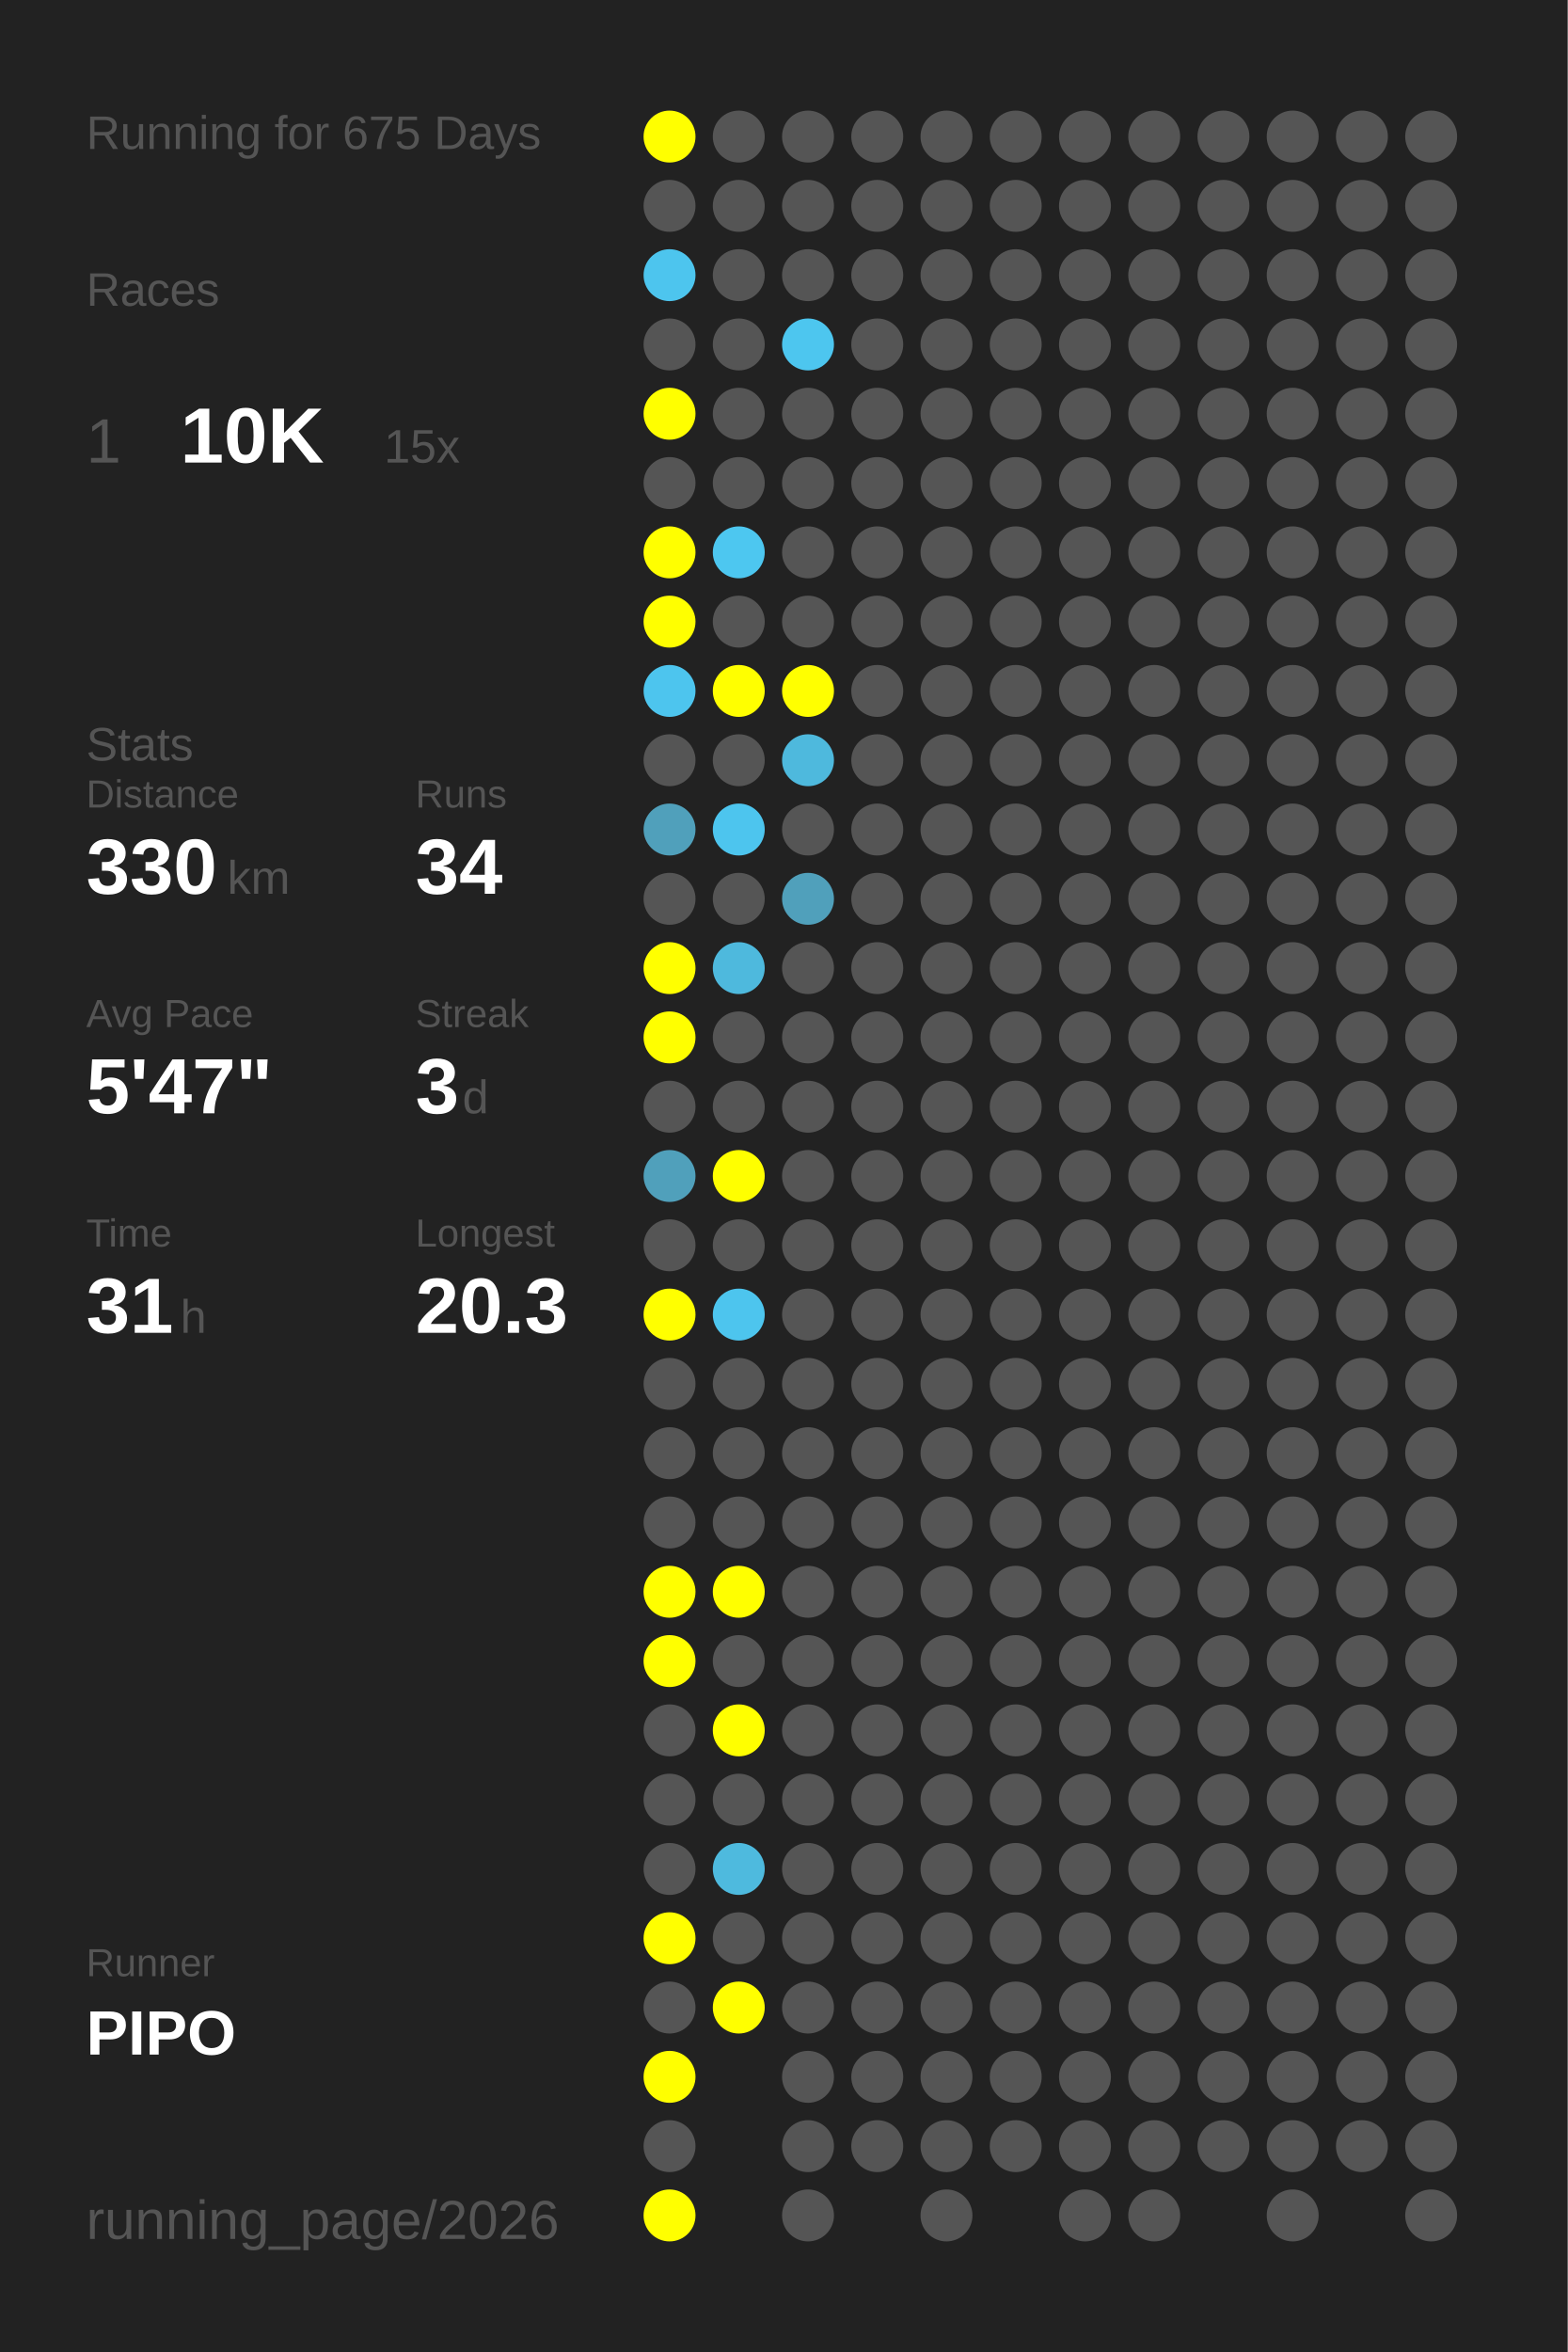
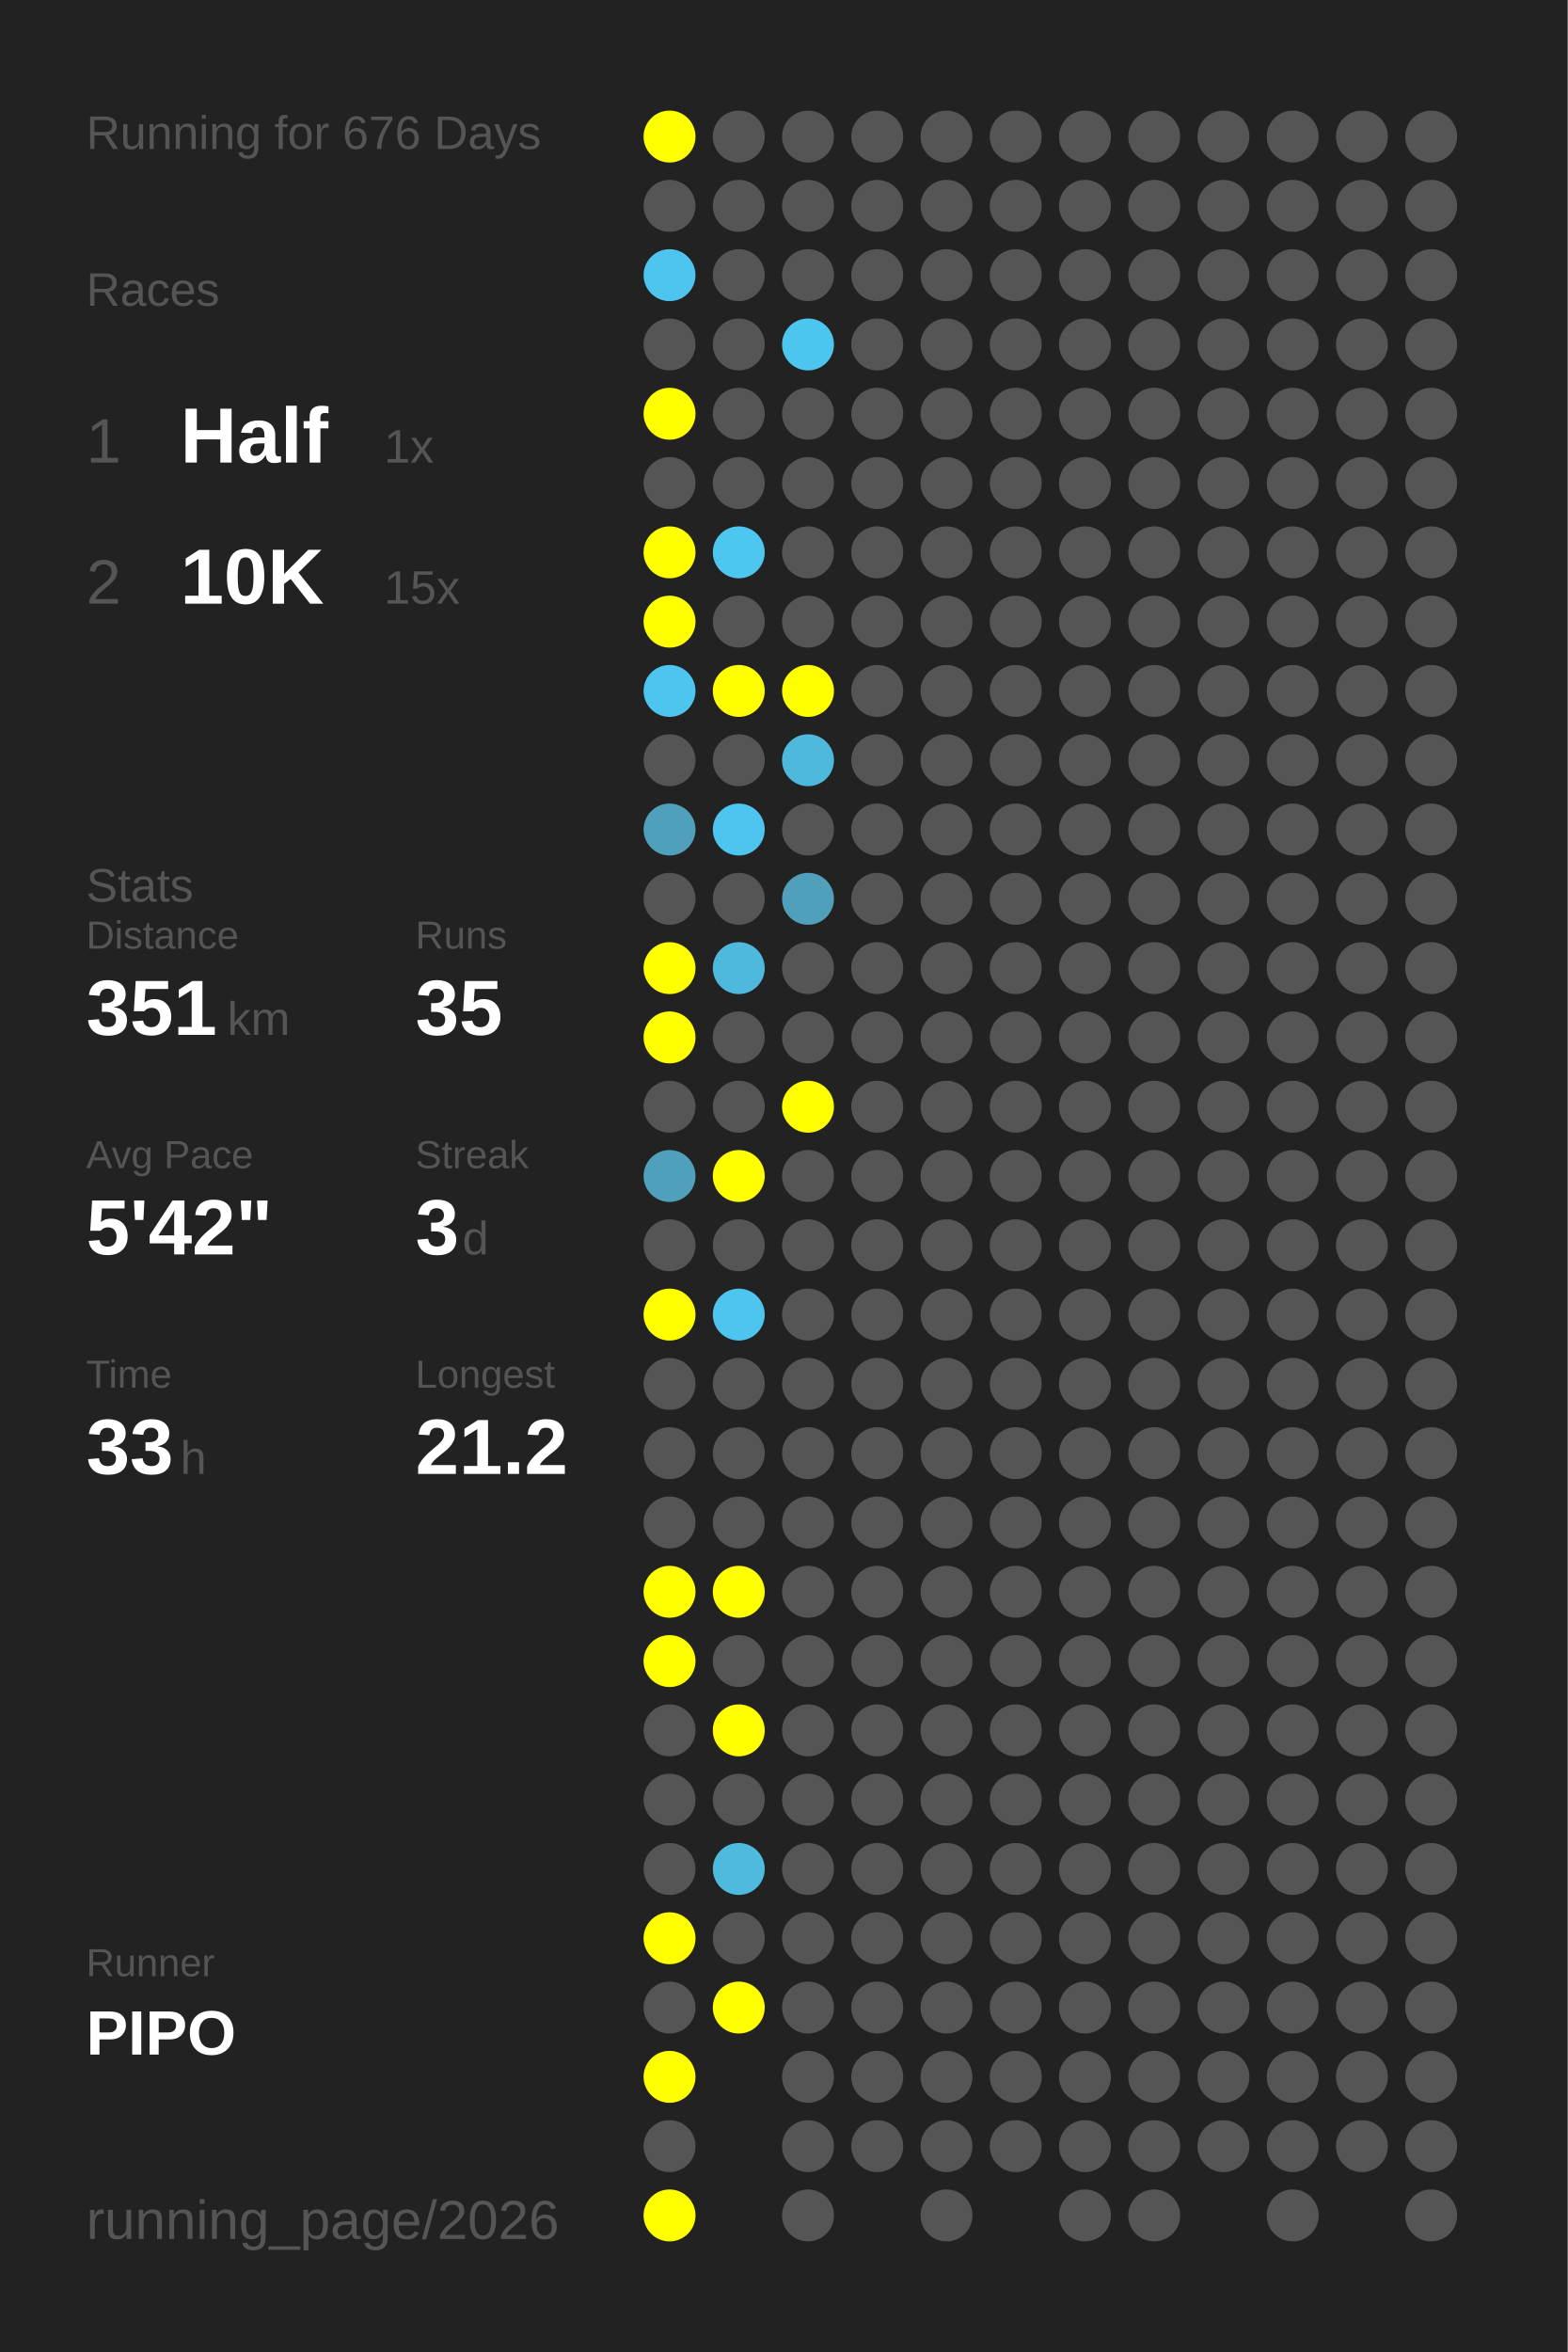
<svg xmlns="http://www.w3.org/2000/svg" baseProfile="full" height="300mm" version="1.1" viewBox="0,0,200,300" width="200mm">
  <defs />
  <rect fill="#222222" height="300" width="200" x="0" y="0" />
-   <text fill="#555555" style="font-size:6px; font-family:Arial;" x="11" y="19">Running for 675 Days</text>
+   <text fill="#555555" style="font-size:6px; font-family:Arial;" x="11" y="19">Running for 676 Days</text>
  <text fill="#555555" style="font-size:6px; font-family:Arial;" x="11" y="39">Races</text>
  <text fill="#555555" style="font-size:8px; font-family:Arial;" x="11" y="59">1</text>
-   <text fill="#FFFFFF" style="font-size:10px; font-family:Arial; font-weight:bold;" x="23" y="59">10K</text>
-   <text fill="#555555" style="font-size:6px; font-family:Arial;" x="49" y="59">15x</text>
-   <text fill="#555555" style="font-size:6px; font-family:Arial;" x="11" y="97">Stats</text>
-   <text fill="#555555" style="font-size:5px; font-family:Arial;" x="11" y="103">Distance</text>
-   <text fill="#FFFFFF" style="font-size:10px; font-family:Arial; font-weight:bold;" x="11" y="114">330</text>
-   <text fill="#555555" style="font-size:6px; font-family:Arial;" x="29" y="114">km</text>
-   <text fill="#555555" style="font-size:5px; font-family:Arial;" x="53" y="103">Runs</text>
-   <text fill="#FFFFFF" style="font-size:10px; font-family:Arial; font-weight:bold;" x="53" y="114">34</text>
-   <text fill="#555555" style="font-size:5px; font-family:Arial;" x="11" y="131">Avg Pace</text>
-   <text fill="#FFFFFF" style="font-size:10px; font-family:Arial; font-weight:bold;" x="11" y="142">5'47"</text>
-   <text fill="#555555" style="font-size:5px; font-family:Arial;" x="53" y="131">Streak</text>
-   <text fill="#FFFFFF" style="font-size:10px; font-family:Arial; font-weight:bold;" x="53" y="142">3</text>
-   <text fill="#555555" style="font-size:6px; font-family:Arial;" x="59" y="142">d</text>
-   <text fill="#555555" style="font-size:5px; font-family:Arial;" x="11" y="159">Time</text>
-   <text fill="#FFFFFF" style="font-size:10px; font-family:Arial; font-weight:bold;" x="11" y="170">31</text>
-   <text fill="#555555" style="font-size:6px; font-family:Arial;" x="23" y="170">h</text>
-   <text fill="#555555" style="font-size:5px; font-family:Arial;" x="53" y="159">Longest</text>
-   <text fill="#FFFFFF" style="font-size:10px; font-family:Arial; font-weight:bold;" x="53" y="170">20.3</text>
+   <text fill="#FFFFFF" style="font-size:10px; font-family:Arial; font-weight:bold;" x="23" y="59">Half</text>
+   <text fill="#555555" style="font-size:6px; font-family:Arial;" x="49" y="59">1x</text>
+   <text fill="#555555" style="font-size:8px; font-family:Arial;" x="11" y="77">2</text>
+   <text fill="#FFFFFF" style="font-size:10px; font-family:Arial; font-weight:bold;" x="23" y="77">10K</text>
+   <text fill="#555555" style="font-size:6px; font-family:Arial;" x="49" y="77">15x</text>
+   <text fill="#555555" style="font-size:6px; font-family:Arial;" x="11" y="115">Stats</text>
+   <text fill="#555555" style="font-size:5px; font-family:Arial;" x="11" y="121">Distance</text>
+   <text fill="#FFFFFF" style="font-size:10px; font-family:Arial; font-weight:bold;" x="11" y="132">351</text>
+   <text fill="#555555" style="font-size:6px; font-family:Arial;" x="29" y="132">km</text>
+   <text fill="#555555" style="font-size:5px; font-family:Arial;" x="53" y="121">Runs</text>
+   <text fill="#FFFFFF" style="font-size:10px; font-family:Arial; font-weight:bold;" x="53" y="132">35</text>
+   <text fill="#555555" style="font-size:5px; font-family:Arial;" x="11" y="149">Avg Pace</text>
+   <text fill="#FFFFFF" style="font-size:10px; font-family:Arial; font-weight:bold;" x="11" y="160">5'42"</text>
+   <text fill="#555555" style="font-size:5px; font-family:Arial;" x="53" y="149">Streak</text>
+   <text fill="#FFFFFF" style="font-size:10px; font-family:Arial; font-weight:bold;" x="53" y="160">3</text>
+   <text fill="#555555" style="font-size:6px; font-family:Arial;" x="59" y="160">d</text>
+   <text fill="#555555" style="font-size:5px; font-family:Arial;" x="11" y="177">Time</text>
+   <text fill="#FFFFFF" style="font-size:10px; font-family:Arial; font-weight:bold;" x="11" y="188">33</text>
+   <text fill="#555555" style="font-size:6px; font-family:Arial;" x="23" y="188">h</text>
+   <text fill="#555555" style="font-size:5px; font-family:Arial;" x="53" y="177">Longest</text>
+   <text fill="#FFFFFF" style="font-size:10px; font-family:Arial; font-weight:bold;" x="53" y="188">21.2</text>
  <text fill="#555555" style="font-size:5px; font-family:Arial;" x="11" y="252.065">Runner</text>
  <text fill="#FFFFFF" style="font-size:8px; font-family:Arial; font-weight:bold;" x="11" y="262.065">PIPO</text>
  <text fill="#555555" style="font-size:7px; font-family:Arial;" x="11" y="285.581">running_page/2026</text>
  <circle cx="85.417" cy="17.419" fill="#FFFF00" r="3.312" />
  <circle cx="85.417" cy="26.258" fill="#555555" r="3.312" />
  <circle cx="85.417" cy="35.097" fill="#4dc5ee" r="3.312" />
  <circle cx="85.417" cy="43.935" fill="#555555" r="3.312" />
  <circle cx="85.417" cy="52.774" fill="#FFFF00" r="3.312" />
  <circle cx="85.417" cy="61.613" fill="#555555" r="3.312" />
  <circle cx="85.417" cy="70.452" fill="#FFFF00" r="3.312" />
  <circle cx="85.417" cy="79.29" fill="#FFFF00" r="3.312" />
  <circle cx="85.417" cy="88.129" fill="#4dc5ee" r="3.312" />
  <circle cx="85.417" cy="96.968" fill="#555555" r="3.312" />
  <circle cx="85.417" cy="105.806" fill="#50a0bb" r="3.312" />
  <circle cx="85.417" cy="114.645" fill="#555555" r="3.312" />
  <circle cx="85.417" cy="123.484" fill="#FFFF00" r="3.312" />
  <circle cx="85.417" cy="132.323" fill="#FFFF00" r="3.312" />
  <circle cx="85.417" cy="141.161" fill="#555555" r="3.312" />
  <circle cx="85.417" cy="150" fill="#50a0bb" r="3.312" />
  <circle cx="85.417" cy="158.839" fill="#555555" r="3.312" />
  <circle cx="85.417" cy="167.677" fill="#FFFF00" r="3.312" />
  <circle cx="85.417" cy="176.516" fill="#555555" r="3.312" />
  <circle cx="85.417" cy="185.355" fill="#555555" r="3.312" />
  <circle cx="85.417" cy="194.194" fill="#555555" r="3.312" />
  <circle cx="85.417" cy="203.032" fill="#FFFF00" r="3.312" />
  <circle cx="85.417" cy="211.871" fill="#FFFF00" r="3.312" />
  <circle cx="85.417" cy="220.71" fill="#555555" r="3.312" />
  <circle cx="85.417" cy="229.548" fill="#555555" r="3.312" />
  <circle cx="85.417" cy="238.387" fill="#555555" r="3.312" />
  <circle cx="85.417" cy="247.226" fill="#FFFF00" r="3.312" />
  <circle cx="85.417" cy="256.065" fill="#555555" r="3.312" />
  <circle cx="85.417" cy="264.903" fill="#FFFF00" r="3.312" />
  <circle cx="85.417" cy="273.742" fill="#555555" r="3.312" />
  <circle cx="85.417" cy="282.581" fill="#FFFF00" r="3.312" />
  <circle cx="94.25" cy="17.419" fill="#555555" r="3.312" />
  <circle cx="94.25" cy="26.258" fill="#555555" r="3.312" />
  <circle cx="94.25" cy="35.097" fill="#555555" r="3.312" />
  <circle cx="94.25" cy="43.935" fill="#555555" r="3.312" />
  <circle cx="94.25" cy="52.774" fill="#555555" r="3.312" />
  <circle cx="94.25" cy="61.613" fill="#555555" r="3.312" />
  <circle cx="94.25" cy="70.452" fill="#4dc7f0" r="3.312" />
  <circle cx="94.25" cy="79.29" fill="#555555" r="3.312" />
  <circle cx="94.25" cy="88.129" fill="#FFFF00" r="3.312" />
  <circle cx="94.25" cy="96.968" fill="#555555" r="3.312" />
  <circle cx="94.25" cy="105.806" fill="#4dc5ee" r="3.312" />
  <circle cx="94.25" cy="114.645" fill="#555555" r="3.312" />
  <circle cx="94.25" cy="123.484" fill="#4eb9dd" r="3.312" />
  <circle cx="94.25" cy="132.323" fill="#555555" r="3.312" />
  <circle cx="94.25" cy="141.161" fill="#555555" r="3.312" />
  <circle cx="94.25" cy="150" fill="#FFFF00" r="3.312" />
  <circle cx="94.25" cy="158.839" fill="#555555" r="3.312" />
  <circle cx="94.25" cy="167.677" fill="#4dc5ee" r="3.312" />
  <circle cx="94.25" cy="176.516" fill="#555555" r="3.312" />
  <circle cx="94.25" cy="185.355" fill="#555555" r="3.312" />
  <circle cx="94.25" cy="194.194" fill="#555555" r="3.312" />
  <circle cx="94.25" cy="203.032" fill="#FFFF00" r="3.312" />
  <circle cx="94.25" cy="211.871" fill="#555555" r="3.312" />
  <circle cx="94.25" cy="220.71" fill="#FFFF00" r="3.312" />
  <circle cx="94.25" cy="229.548" fill="#555555" r="3.312" />
  <circle cx="94.25" cy="238.387" fill="#4ebade" r="3.312" />
  <circle cx="94.25" cy="247.226" fill="#555555" r="3.312" />
  <circle cx="94.25" cy="256.065" fill="#FFFF00" r="3.312" />
  <circle cx="103.083" cy="17.419" fill="#555555" r="3.312" />
  <circle cx="103.083" cy="26.258" fill="#555555" r="3.312" />
  <circle cx="103.083" cy="35.097" fill="#555555" r="3.312" />
  <circle cx="103.083" cy="43.935" fill="#4dc6ef" r="3.312" />
  <circle cx="103.083" cy="52.774" fill="#555555" r="3.312" />
  <circle cx="103.083" cy="61.613" fill="#555555" r="3.312" />
  <circle cx="103.083" cy="70.452" fill="#555555" r="3.312" />
  <circle cx="103.083" cy="79.29" fill="#555555" r="3.312" />
  <circle cx="103.083" cy="88.129" fill="#FFFF00" r="3.312" />
  <circle cx="103.083" cy="96.968" fill="#4eb9dd" r="3.312" />
  <circle cx="103.083" cy="105.806" fill="#555555" r="3.312" />
  <circle cx="103.083" cy="114.645" fill="#50a0bb" r="3.312" />
  <circle cx="103.083" cy="123.484" fill="#555555" r="3.312" />
  <circle cx="103.083" cy="132.323" fill="#555555" r="3.312" />
-   <circle cx="103.083" cy="141.161" fill="#555555" r="3.312" />
+   <circle cx="103.083" cy="141.161" fill="#FFFF00" r="3.312" />
  <circle cx="103.083" cy="150" fill="#555555" r="3.312" />
  <circle cx="103.083" cy="158.839" fill="#555555" r="3.312" />
  <circle cx="103.083" cy="167.677" fill="#555555" r="3.312" />
  <circle cx="103.083" cy="176.516" fill="#555555" r="3.312" />
  <circle cx="103.083" cy="185.355" fill="#555555" r="3.312" />
  <circle cx="103.083" cy="194.194" fill="#555555" r="3.312" />
  <circle cx="103.083" cy="203.032" fill="#555555" r="3.312" />
  <circle cx="103.083" cy="211.871" fill="#555555" r="3.312" />
  <circle cx="103.083" cy="220.71" fill="#555555" r="3.312" />
  <circle cx="103.083" cy="229.548" fill="#555555" r="3.312" />
  <circle cx="103.083" cy="238.387" fill="#555555" r="3.312" />
  <circle cx="103.083" cy="247.226" fill="#555555" r="3.312" />
  <circle cx="103.083" cy="256.065" fill="#555555" r="3.312" />
  <circle cx="103.083" cy="264.903" fill="#555555" r="3.312" />
  <circle cx="103.083" cy="273.742" fill="#555555" r="3.312" />
  <circle cx="103.083" cy="282.581" fill="#555555" r="3.312" />
  <circle cx="111.917" cy="17.419" fill="#555555" r="3.312" />
  <circle cx="111.917" cy="26.258" fill="#555555" r="3.312" />
  <circle cx="111.917" cy="35.097" fill="#555555" r="3.312" />
  <circle cx="111.917" cy="43.935" fill="#555555" r="3.312" />
  <circle cx="111.917" cy="52.774" fill="#555555" r="3.312" />
  <circle cx="111.917" cy="61.613" fill="#555555" r="3.312" />
  <circle cx="111.917" cy="70.452" fill="#555555" r="3.312" />
  <circle cx="111.917" cy="79.29" fill="#555555" r="3.312" />
  <circle cx="111.917" cy="88.129" fill="#555555" r="3.312" />
  <circle cx="111.917" cy="96.968" fill="#555555" r="3.312" />
  <circle cx="111.917" cy="105.806" fill="#555555" r="3.312" />
  <circle cx="111.917" cy="114.645" fill="#555555" r="3.312" />
  <circle cx="111.917" cy="123.484" fill="#555555" r="3.312" />
  <circle cx="111.917" cy="132.323" fill="#555555" r="3.312" />
  <circle cx="111.917" cy="141.161" fill="#555555" r="3.312" />
  <circle cx="111.917" cy="150" fill="#555555" r="3.312" />
  <circle cx="111.917" cy="158.839" fill="#555555" r="3.312" />
  <circle cx="111.917" cy="167.677" fill="#555555" r="3.312" />
  <circle cx="111.917" cy="176.516" fill="#555555" r="3.312" />
  <circle cx="111.917" cy="185.355" fill="#555555" r="3.312" />
  <circle cx="111.917" cy="194.194" fill="#555555" r="3.312" />
  <circle cx="111.917" cy="203.032" fill="#555555" r="3.312" />
  <circle cx="111.917" cy="211.871" fill="#555555" r="3.312" />
  <circle cx="111.917" cy="220.71" fill="#555555" r="3.312" />
  <circle cx="111.917" cy="229.548" fill="#555555" r="3.312" />
  <circle cx="111.917" cy="238.387" fill="#555555" r="3.312" />
  <circle cx="111.917" cy="247.226" fill="#555555" r="3.312" />
  <circle cx="111.917" cy="256.065" fill="#555555" r="3.312" />
  <circle cx="111.917" cy="264.903" fill="#555555" r="3.312" />
  <circle cx="111.917" cy="273.742" fill="#555555" r="3.312" />
  <circle cx="120.75" cy="17.419" fill="#555555" r="3.312" />
  <circle cx="120.75" cy="26.258" fill="#555555" r="3.312" />
  <circle cx="120.75" cy="35.097" fill="#555555" r="3.312" />
  <circle cx="120.75" cy="43.935" fill="#555555" r="3.312" />
  <circle cx="120.75" cy="52.774" fill="#555555" r="3.312" />
  <circle cx="120.75" cy="61.613" fill="#555555" r="3.312" />
  <circle cx="120.75" cy="70.452" fill="#555555" r="3.312" />
  <circle cx="120.75" cy="79.29" fill="#555555" r="3.312" />
  <circle cx="120.75" cy="88.129" fill="#555555" r="3.312" />
  <circle cx="120.75" cy="96.968" fill="#555555" r="3.312" />
  <circle cx="120.75" cy="105.806" fill="#555555" r="3.312" />
  <circle cx="120.75" cy="114.645" fill="#555555" r="3.312" />
  <circle cx="120.75" cy="123.484" fill="#555555" r="3.312" />
  <circle cx="120.75" cy="132.323" fill="#555555" r="3.312" />
  <circle cx="120.75" cy="141.161" fill="#555555" r="3.312" />
  <circle cx="120.75" cy="150" fill="#555555" r="3.312" />
  <circle cx="120.75" cy="158.839" fill="#555555" r="3.312" />
  <circle cx="120.75" cy="167.677" fill="#555555" r="3.312" />
  <circle cx="120.75" cy="176.516" fill="#555555" r="3.312" />
  <circle cx="120.75" cy="185.355" fill="#555555" r="3.312" />
  <circle cx="120.75" cy="194.194" fill="#555555" r="3.312" />
  <circle cx="120.75" cy="203.032" fill="#555555" r="3.312" />
  <circle cx="120.75" cy="211.871" fill="#555555" r="3.312" />
  <circle cx="120.75" cy="220.71" fill="#555555" r="3.312" />
  <circle cx="120.75" cy="229.548" fill="#555555" r="3.312" />
  <circle cx="120.75" cy="238.387" fill="#555555" r="3.312" />
  <circle cx="120.75" cy="247.226" fill="#555555" r="3.312" />
  <circle cx="120.75" cy="256.065" fill="#555555" r="3.312" />
  <circle cx="120.75" cy="264.903" fill="#555555" r="3.312" />
  <circle cx="120.75" cy="273.742" fill="#555555" r="3.312" />
  <circle cx="120.75" cy="282.581" fill="#555555" r="3.312" />
  <circle cx="129.583" cy="17.419" fill="#555555" r="3.312" />
  <circle cx="129.583" cy="26.258" fill="#555555" r="3.312" />
  <circle cx="129.583" cy="35.097" fill="#555555" r="3.312" />
  <circle cx="129.583" cy="43.935" fill="#555555" r="3.312" />
  <circle cx="129.583" cy="52.774" fill="#555555" r="3.312" />
  <circle cx="129.583" cy="61.613" fill="#555555" r="3.312" />
  <circle cx="129.583" cy="70.452" fill="#555555" r="3.312" />
  <circle cx="129.583" cy="79.29" fill="#555555" r="3.312" />
  <circle cx="129.583" cy="88.129" fill="#555555" r="3.312" />
  <circle cx="129.583" cy="96.968" fill="#555555" r="3.312" />
  <circle cx="129.583" cy="105.806" fill="#555555" r="3.312" />
  <circle cx="129.583" cy="114.645" fill="#555555" r="3.312" />
  <circle cx="129.583" cy="123.484" fill="#555555" r="3.312" />
  <circle cx="129.583" cy="132.323" fill="#555555" r="3.312" />
  <circle cx="129.583" cy="141.161" fill="#555555" r="3.312" />
  <circle cx="129.583" cy="150" fill="#555555" r="3.312" />
  <circle cx="129.583" cy="158.839" fill="#555555" r="3.312" />
  <circle cx="129.583" cy="167.677" fill="#555555" r="3.312" />
  <circle cx="129.583" cy="176.516" fill="#555555" r="3.312" />
  <circle cx="129.583" cy="185.355" fill="#555555" r="3.312" />
  <circle cx="129.583" cy="194.194" fill="#555555" r="3.312" />
  <circle cx="129.583" cy="203.032" fill="#555555" r="3.312" />
  <circle cx="129.583" cy="211.871" fill="#555555" r="3.312" />
  <circle cx="129.583" cy="220.71" fill="#555555" r="3.312" />
  <circle cx="129.583" cy="229.548" fill="#555555" r="3.312" />
  <circle cx="129.583" cy="238.387" fill="#555555" r="3.312" />
  <circle cx="129.583" cy="247.226" fill="#555555" r="3.312" />
  <circle cx="129.583" cy="256.065" fill="#555555" r="3.312" />
  <circle cx="129.583" cy="264.903" fill="#555555" r="3.312" />
  <circle cx="129.583" cy="273.742" fill="#555555" r="3.312" />
  <circle cx="138.417" cy="17.419" fill="#555555" r="3.312" />
  <circle cx="138.417" cy="26.258" fill="#555555" r="3.312" />
  <circle cx="138.417" cy="35.097" fill="#555555" r="3.312" />
  <circle cx="138.417" cy="43.935" fill="#555555" r="3.312" />
  <circle cx="138.417" cy="52.774" fill="#555555" r="3.312" />
  <circle cx="138.417" cy="61.613" fill="#555555" r="3.312" />
  <circle cx="138.417" cy="70.452" fill="#555555" r="3.312" />
  <circle cx="138.417" cy="79.29" fill="#555555" r="3.312" />
  <circle cx="138.417" cy="88.129" fill="#555555" r="3.312" />
  <circle cx="138.417" cy="96.968" fill="#555555" r="3.312" />
  <circle cx="138.417" cy="105.806" fill="#555555" r="3.312" />
  <circle cx="138.417" cy="114.645" fill="#555555" r="3.312" />
  <circle cx="138.417" cy="123.484" fill="#555555" r="3.312" />
  <circle cx="138.417" cy="132.323" fill="#555555" r="3.312" />
  <circle cx="138.417" cy="141.161" fill="#555555" r="3.312" />
  <circle cx="138.417" cy="150" fill="#555555" r="3.312" />
  <circle cx="138.417" cy="158.839" fill="#555555" r="3.312" />
  <circle cx="138.417" cy="167.677" fill="#555555" r="3.312" />
  <circle cx="138.417" cy="176.516" fill="#555555" r="3.312" />
  <circle cx="138.417" cy="185.355" fill="#555555" r="3.312" />
  <circle cx="138.417" cy="194.194" fill="#555555" r="3.312" />
  <circle cx="138.417" cy="203.032" fill="#555555" r="3.312" />
  <circle cx="138.417" cy="211.871" fill="#555555" r="3.312" />
  <circle cx="138.417" cy="220.71" fill="#555555" r="3.312" />
  <circle cx="138.417" cy="229.548" fill="#555555" r="3.312" />
  <circle cx="138.417" cy="238.387" fill="#555555" r="3.312" />
  <circle cx="138.417" cy="247.226" fill="#555555" r="3.312" />
  <circle cx="138.417" cy="256.065" fill="#555555" r="3.312" />
  <circle cx="138.417" cy="264.903" fill="#555555" r="3.312" />
  <circle cx="138.417" cy="273.742" fill="#555555" r="3.312" />
  <circle cx="138.417" cy="282.581" fill="#555555" r="3.312" />
  <circle cx="147.25" cy="17.419" fill="#555555" r="3.312" />
  <circle cx="147.25" cy="26.258" fill="#555555" r="3.312" />
  <circle cx="147.25" cy="35.097" fill="#555555" r="3.312" />
  <circle cx="147.25" cy="43.935" fill="#555555" r="3.312" />
  <circle cx="147.25" cy="52.774" fill="#555555" r="3.312" />
  <circle cx="147.25" cy="61.613" fill="#555555" r="3.312" />
  <circle cx="147.25" cy="70.452" fill="#555555" r="3.312" />
  <circle cx="147.25" cy="79.29" fill="#555555" r="3.312" />
  <circle cx="147.25" cy="88.129" fill="#555555" r="3.312" />
  <circle cx="147.25" cy="96.968" fill="#555555" r="3.312" />
  <circle cx="147.25" cy="105.806" fill="#555555" r="3.312" />
  <circle cx="147.25" cy="114.645" fill="#555555" r="3.312" />
  <circle cx="147.25" cy="123.484" fill="#555555" r="3.312" />
  <circle cx="147.25" cy="132.323" fill="#555555" r="3.312" />
  <circle cx="147.25" cy="141.161" fill="#555555" r="3.312" />
  <circle cx="147.25" cy="150" fill="#555555" r="3.312" />
  <circle cx="147.25" cy="158.839" fill="#555555" r="3.312" />
  <circle cx="147.25" cy="167.677" fill="#555555" r="3.312" />
  <circle cx="147.25" cy="176.516" fill="#555555" r="3.312" />
  <circle cx="147.25" cy="185.355" fill="#555555" r="3.312" />
  <circle cx="147.25" cy="194.194" fill="#555555" r="3.312" />
  <circle cx="147.25" cy="203.032" fill="#555555" r="3.312" />
  <circle cx="147.25" cy="211.871" fill="#555555" r="3.312" />
  <circle cx="147.25" cy="220.71" fill="#555555" r="3.312" />
  <circle cx="147.25" cy="229.548" fill="#555555" r="3.312" />
  <circle cx="147.25" cy="238.387" fill="#555555" r="3.312" />
  <circle cx="147.25" cy="247.226" fill="#555555" r="3.312" />
  <circle cx="147.25" cy="256.065" fill="#555555" r="3.312" />
  <circle cx="147.25" cy="264.903" fill="#555555" r="3.312" />
  <circle cx="147.25" cy="273.742" fill="#555555" r="3.312" />
  <circle cx="147.25" cy="282.581" fill="#555555" r="3.312" />
  <circle cx="156.083" cy="17.419" fill="#555555" r="3.312" />
  <circle cx="156.083" cy="26.258" fill="#555555" r="3.312" />
  <circle cx="156.083" cy="35.097" fill="#555555" r="3.312" />
  <circle cx="156.083" cy="43.935" fill="#555555" r="3.312" />
  <circle cx="156.083" cy="52.774" fill="#555555" r="3.312" />
  <circle cx="156.083" cy="61.613" fill="#555555" r="3.312" />
  <circle cx="156.083" cy="70.452" fill="#555555" r="3.312" />
  <circle cx="156.083" cy="79.29" fill="#555555" r="3.312" />
  <circle cx="156.083" cy="88.129" fill="#555555" r="3.312" />
  <circle cx="156.083" cy="96.968" fill="#555555" r="3.312" />
  <circle cx="156.083" cy="105.806" fill="#555555" r="3.312" />
  <circle cx="156.083" cy="114.645" fill="#555555" r="3.312" />
  <circle cx="156.083" cy="123.484" fill="#555555" r="3.312" />
  <circle cx="156.083" cy="132.323" fill="#555555" r="3.312" />
  <circle cx="156.083" cy="141.161" fill="#555555" r="3.312" />
  <circle cx="156.083" cy="150" fill="#555555" r="3.312" />
  <circle cx="156.083" cy="158.839" fill="#555555" r="3.312" />
  <circle cx="156.083" cy="167.677" fill="#555555" r="3.312" />
  <circle cx="156.083" cy="176.516" fill="#555555" r="3.312" />
  <circle cx="156.083" cy="185.355" fill="#555555" r="3.312" />
  <circle cx="156.083" cy="194.194" fill="#555555" r="3.312" />
  <circle cx="156.083" cy="203.032" fill="#555555" r="3.312" />
  <circle cx="156.083" cy="211.871" fill="#555555" r="3.312" />
  <circle cx="156.083" cy="220.71" fill="#555555" r="3.312" />
  <circle cx="156.083" cy="229.548" fill="#555555" r="3.312" />
  <circle cx="156.083" cy="238.387" fill="#555555" r="3.312" />
  <circle cx="156.083" cy="247.226" fill="#555555" r="3.312" />
  <circle cx="156.083" cy="256.065" fill="#555555" r="3.312" />
  <circle cx="156.083" cy="264.903" fill="#555555" r="3.312" />
  <circle cx="156.083" cy="273.742" fill="#555555" r="3.312" />
  <circle cx="164.917" cy="17.419" fill="#555555" r="3.312" />
  <circle cx="164.917" cy="26.258" fill="#555555" r="3.312" />
  <circle cx="164.917" cy="35.097" fill="#555555" r="3.312" />
  <circle cx="164.917" cy="43.935" fill="#555555" r="3.312" />
  <circle cx="164.917" cy="52.774" fill="#555555" r="3.312" />
  <circle cx="164.917" cy="61.613" fill="#555555" r="3.312" />
  <circle cx="164.917" cy="70.452" fill="#555555" r="3.312" />
  <circle cx="164.917" cy="79.29" fill="#555555" r="3.312" />
  <circle cx="164.917" cy="88.129" fill="#555555" r="3.312" />
  <circle cx="164.917" cy="96.968" fill="#555555" r="3.312" />
  <circle cx="164.917" cy="105.806" fill="#555555" r="3.312" />
  <circle cx="164.917" cy="114.645" fill="#555555" r="3.312" />
  <circle cx="164.917" cy="123.484" fill="#555555" r="3.312" />
  <circle cx="164.917" cy="132.323" fill="#555555" r="3.312" />
  <circle cx="164.917" cy="141.161" fill="#555555" r="3.312" />
  <circle cx="164.917" cy="150" fill="#555555" r="3.312" />
  <circle cx="164.917" cy="158.839" fill="#555555" r="3.312" />
  <circle cx="164.917" cy="167.677" fill="#555555" r="3.312" />
  <circle cx="164.917" cy="176.516" fill="#555555" r="3.312" />
  <circle cx="164.917" cy="185.355" fill="#555555" r="3.312" />
  <circle cx="164.917" cy="194.194" fill="#555555" r="3.312" />
  <circle cx="164.917" cy="203.032" fill="#555555" r="3.312" />
  <circle cx="164.917" cy="211.871" fill="#555555" r="3.312" />
  <circle cx="164.917" cy="220.71" fill="#555555" r="3.312" />
  <circle cx="164.917" cy="229.548" fill="#555555" r="3.312" />
  <circle cx="164.917" cy="238.387" fill="#555555" r="3.312" />
  <circle cx="164.917" cy="247.226" fill="#555555" r="3.312" />
  <circle cx="164.917" cy="256.065" fill="#555555" r="3.312" />
  <circle cx="164.917" cy="264.903" fill="#555555" r="3.312" />
  <circle cx="164.917" cy="273.742" fill="#555555" r="3.312" />
  <circle cx="164.917" cy="282.581" fill="#555555" r="3.312" />
  <circle cx="173.75" cy="17.419" fill="#555555" r="3.312" />
  <circle cx="173.75" cy="26.258" fill="#555555" r="3.312" />
  <circle cx="173.75" cy="35.097" fill="#555555" r="3.312" />
  <circle cx="173.75" cy="43.935" fill="#555555" r="3.312" />
  <circle cx="173.75" cy="52.774" fill="#555555" r="3.312" />
  <circle cx="173.75" cy="61.613" fill="#555555" r="3.312" />
  <circle cx="173.75" cy="70.452" fill="#555555" r="3.312" />
  <circle cx="173.75" cy="79.29" fill="#555555" r="3.312" />
  <circle cx="173.75" cy="88.129" fill="#555555" r="3.312" />
  <circle cx="173.75" cy="96.968" fill="#555555" r="3.312" />
  <circle cx="173.75" cy="105.806" fill="#555555" r="3.312" />
  <circle cx="173.75" cy="114.645" fill="#555555" r="3.312" />
  <circle cx="173.75" cy="123.484" fill="#555555" r="3.312" />
  <circle cx="173.75" cy="132.323" fill="#555555" r="3.312" />
  <circle cx="173.75" cy="141.161" fill="#555555" r="3.312" />
  <circle cx="173.75" cy="150" fill="#555555" r="3.312" />
  <circle cx="173.75" cy="158.839" fill="#555555" r="3.312" />
  <circle cx="173.75" cy="167.677" fill="#555555" r="3.312" />
  <circle cx="173.75" cy="176.516" fill="#555555" r="3.312" />
  <circle cx="173.75" cy="185.355" fill="#555555" r="3.312" />
  <circle cx="173.75" cy="194.194" fill="#555555" r="3.312" />
  <circle cx="173.75" cy="203.032" fill="#555555" r="3.312" />
  <circle cx="173.75" cy="211.871" fill="#555555" r="3.312" />
  <circle cx="173.75" cy="220.71" fill="#555555" r="3.312" />
  <circle cx="173.75" cy="229.548" fill="#555555" r="3.312" />
  <circle cx="173.75" cy="238.387" fill="#555555" r="3.312" />
  <circle cx="173.75" cy="247.226" fill="#555555" r="3.312" />
  <circle cx="173.75" cy="256.065" fill="#555555" r="3.312" />
  <circle cx="173.75" cy="264.903" fill="#555555" r="3.312" />
  <circle cx="173.75" cy="273.742" fill="#555555" r="3.312" />
  <circle cx="182.583" cy="17.419" fill="#555555" r="3.312" />
  <circle cx="182.583" cy="26.258" fill="#555555" r="3.312" />
  <circle cx="182.583" cy="35.097" fill="#555555" r="3.312" />
  <circle cx="182.583" cy="43.935" fill="#555555" r="3.312" />
  <circle cx="182.583" cy="52.774" fill="#555555" r="3.312" />
  <circle cx="182.583" cy="61.613" fill="#555555" r="3.312" />
  <circle cx="182.583" cy="70.452" fill="#555555" r="3.312" />
  <circle cx="182.583" cy="79.29" fill="#555555" r="3.312" />
  <circle cx="182.583" cy="88.129" fill="#555555" r="3.312" />
  <circle cx="182.583" cy="96.968" fill="#555555" r="3.312" />
  <circle cx="182.583" cy="105.806" fill="#555555" r="3.312" />
  <circle cx="182.583" cy="114.645" fill="#555555" r="3.312" />
  <circle cx="182.583" cy="123.484" fill="#555555" r="3.312" />
  <circle cx="182.583" cy="132.323" fill="#555555" r="3.312" />
  <circle cx="182.583" cy="141.161" fill="#555555" r="3.312" />
  <circle cx="182.583" cy="150" fill="#555555" r="3.312" />
  <circle cx="182.583" cy="158.839" fill="#555555" r="3.312" />
  <circle cx="182.583" cy="167.677" fill="#555555" r="3.312" />
  <circle cx="182.583" cy="176.516" fill="#555555" r="3.312" />
  <circle cx="182.583" cy="185.355" fill="#555555" r="3.312" />
  <circle cx="182.583" cy="194.194" fill="#555555" r="3.312" />
  <circle cx="182.583" cy="203.032" fill="#555555" r="3.312" />
  <circle cx="182.583" cy="211.871" fill="#555555" r="3.312" />
  <circle cx="182.583" cy="220.71" fill="#555555" r="3.312" />
  <circle cx="182.583" cy="229.548" fill="#555555" r="3.312" />
  <circle cx="182.583" cy="238.387" fill="#555555" r="3.312" />
  <circle cx="182.583" cy="247.226" fill="#555555" r="3.312" />
  <circle cx="182.583" cy="256.065" fill="#555555" r="3.312" />
  <circle cx="182.583" cy="264.903" fill="#555555" r="3.312" />
  <circle cx="182.583" cy="273.742" fill="#555555" r="3.312" />
  <circle cx="182.583" cy="282.581" fill="#555555" r="3.312" />
</svg>
